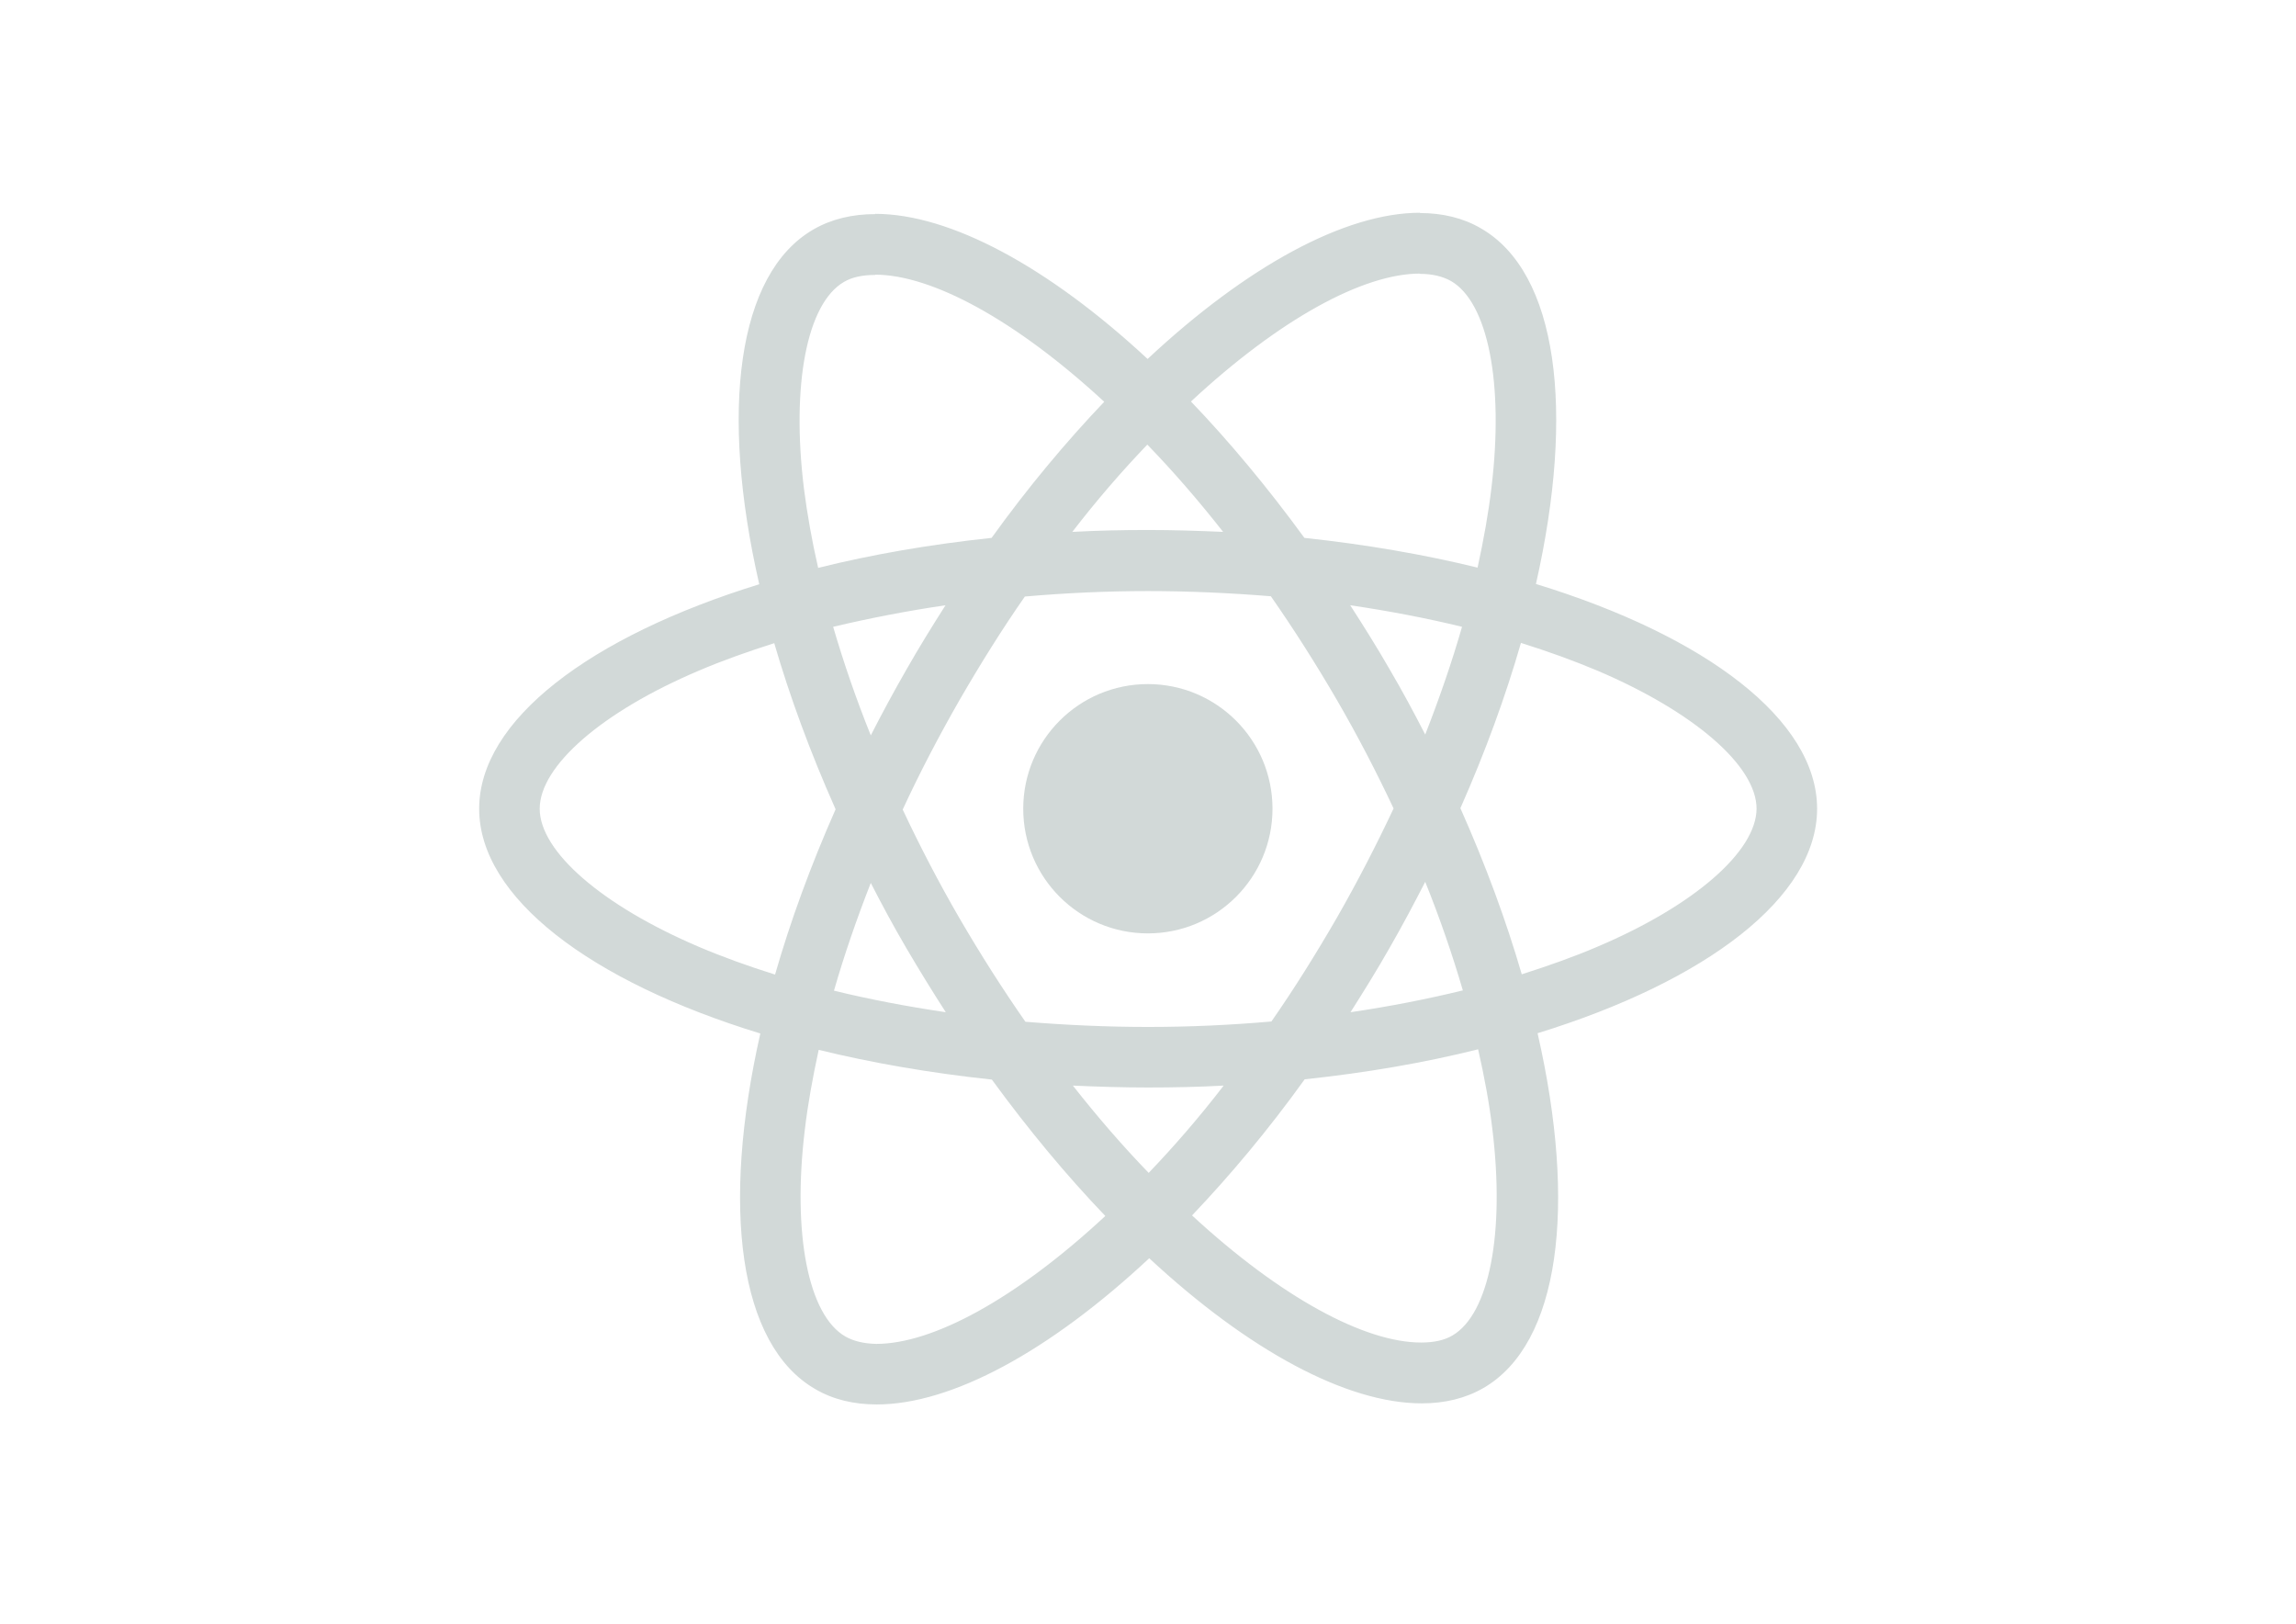
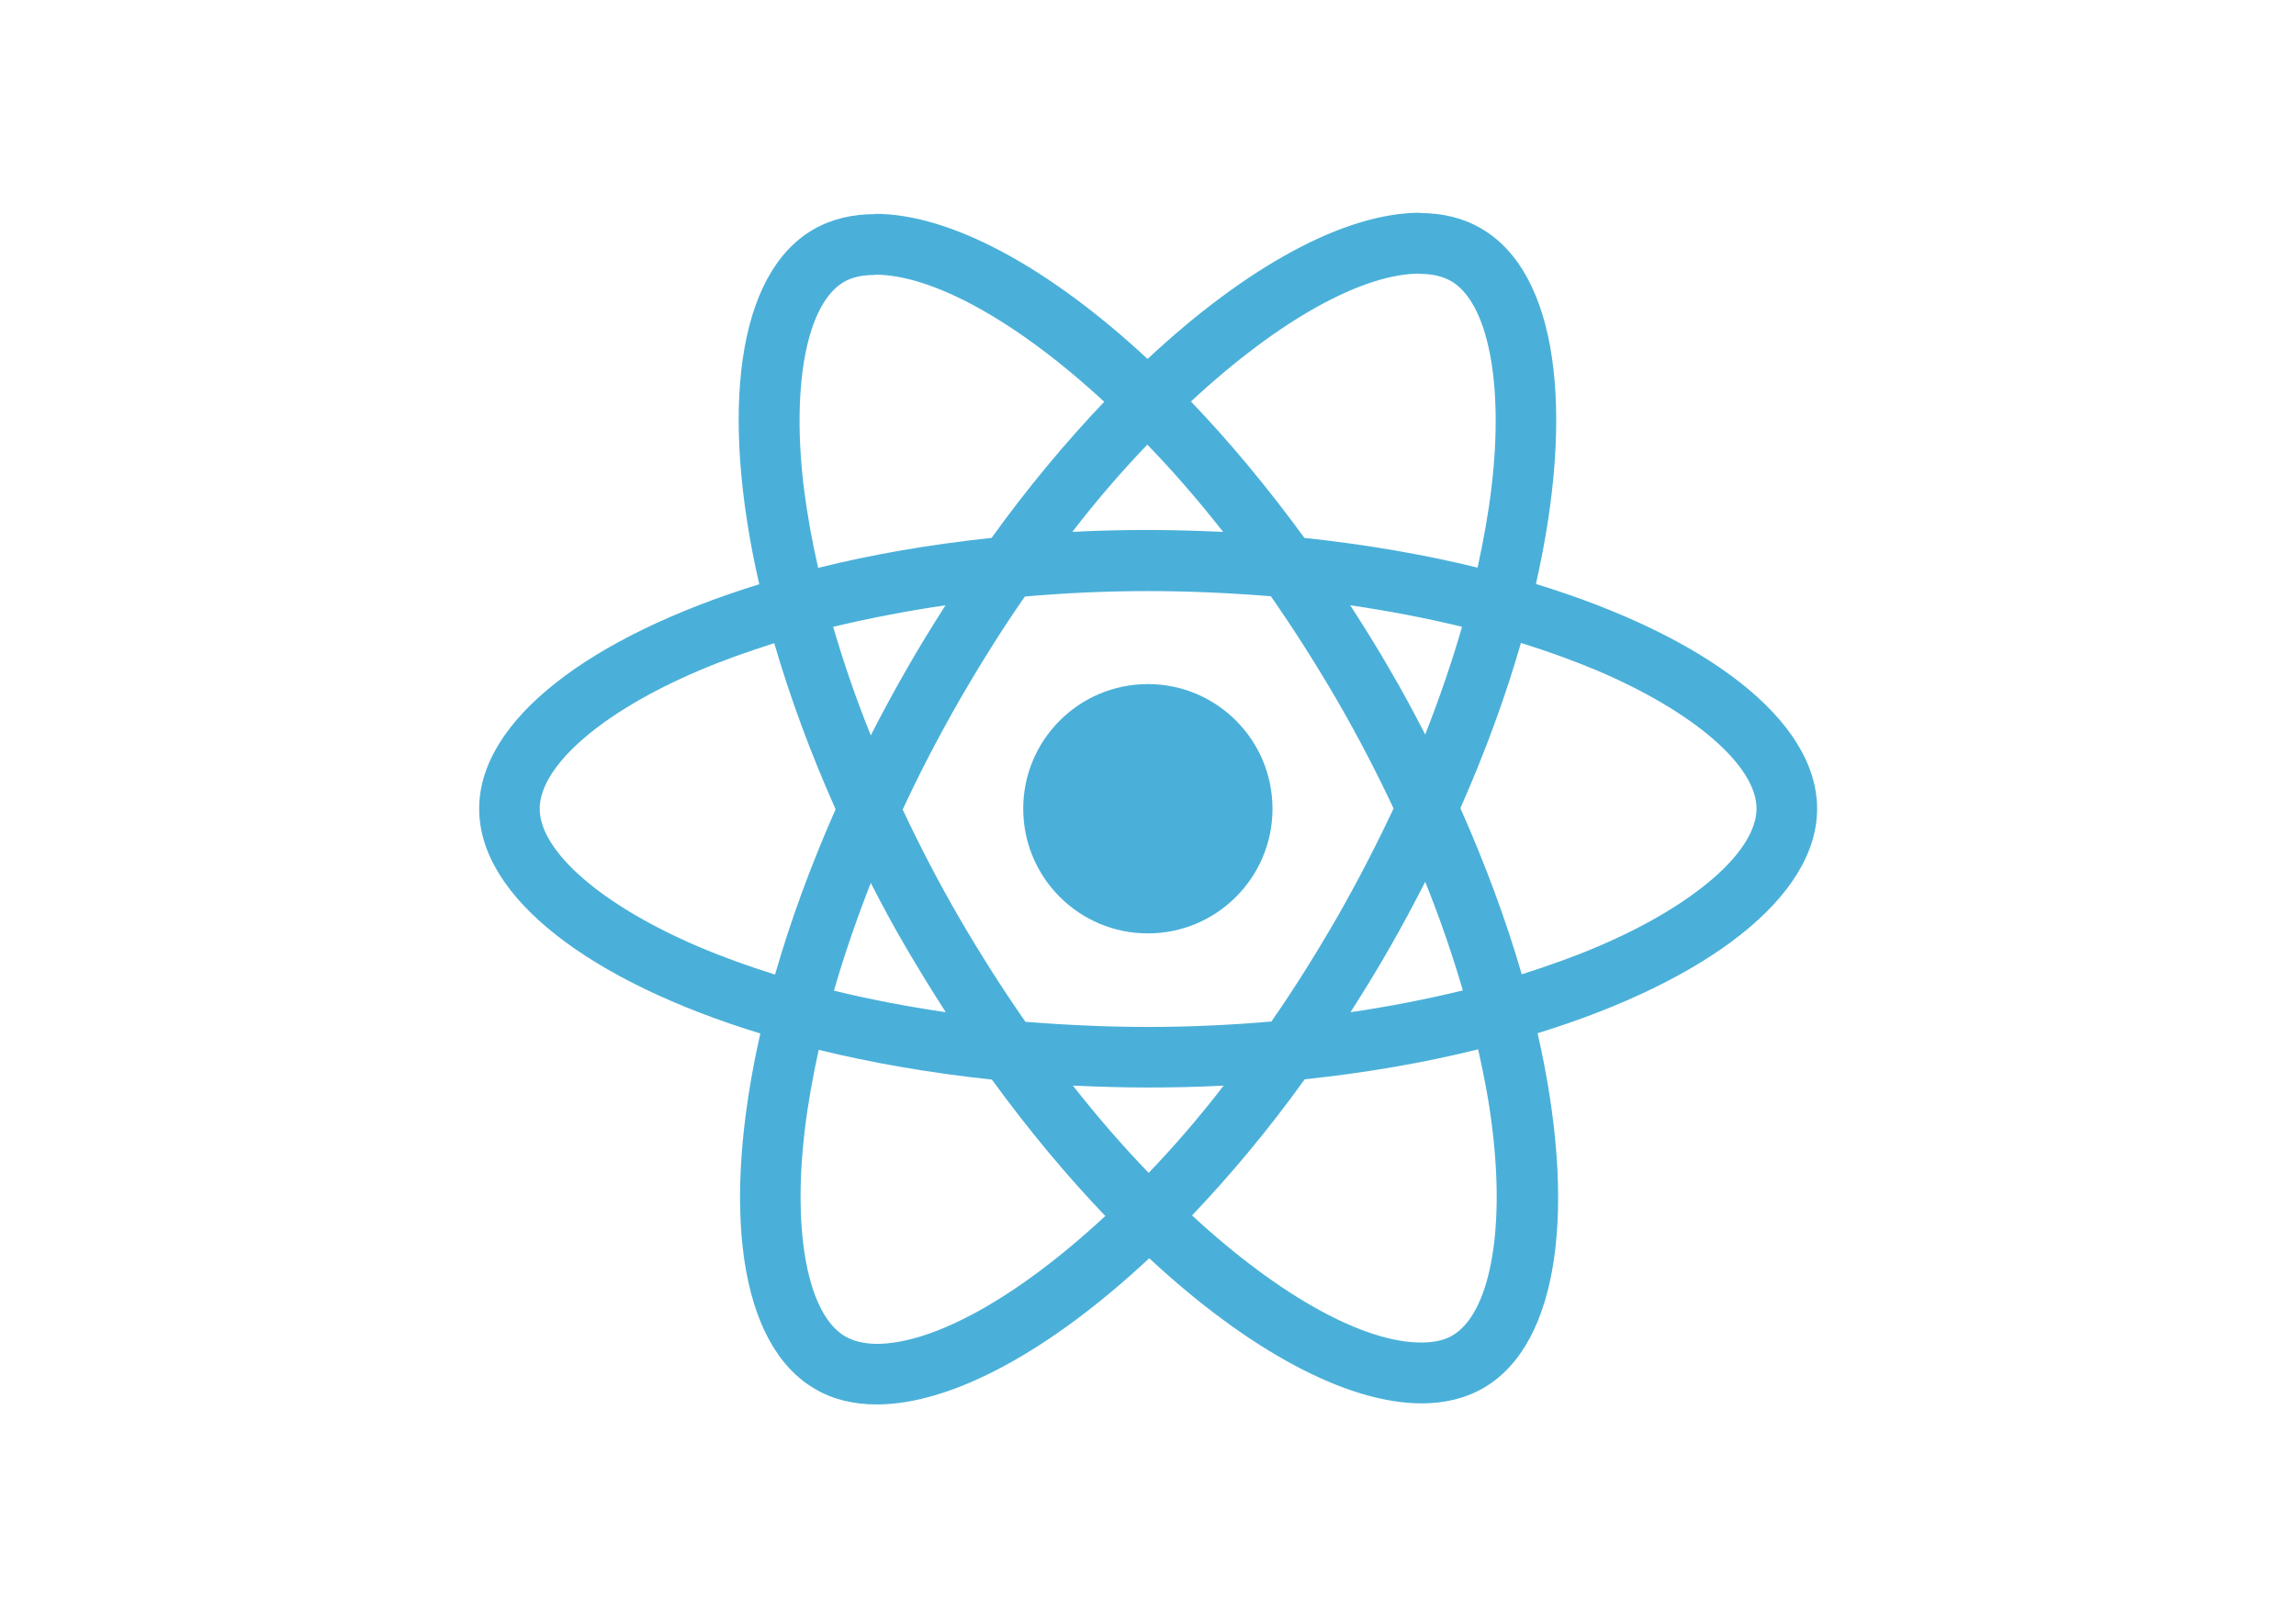
<svg xmlns="http://www.w3.org/2000/svg" viewBox="0 0 841.9 595.3">
-   <g fill="#D2D9D8">
+   <g fill="#4AB0D9">
    <path d="M666.3 296.5c0-32.5-40.7-63.3-103.1-82.4 14.4-63.6 8-114.2-20.2-130.4-6.5-3.8-14.1-5.6-22.4-5.6v22.3c4.6 0 8.3.9 11.4 2.6 13.6 7.8 19.5 37.5 14.9 75.7-1.1 9.4-2.9 19.3-5.1 29.4-19.6-4.8-41-8.5-63.5-10.9-13.5-18.5-27.5-35.3-41.6-50 32.6-30.3 63.2-46.9 84-46.9V78c-27.5 0-63.5 19.6-99.9 53.6-36.4-33.8-72.4-53.2-99.9-53.2v22.3c20.7 0 51.4 16.5 84 46.6-14 14.7-28 31.4-41.3 49.9-22.6 2.4-44 6.1-63.6 11-2.3-10-4-19.7-5.2-29-4.7-38.2 1.1-67.9 14.6-75.8 3-1.8 6.9-2.6 11.5-2.6V78.5c-8.4 0-16 1.8-22.6 5.6-28.1 16.2-34.4 66.7-19.9 130.1-62.2 19.2-102.7 49.9-102.7 82.3 0 32.5 40.7 63.3 103.1 82.4-14.4 63.6-8 114.2 20.2 130.4 6.5 3.8 14.1 5.6 22.5 5.6 27.5 0 63.5-19.6 99.9-53.6 36.4 33.8 72.4 53.2 99.9 53.2 8.4 0 16-1.8 22.6-5.6 28.1-16.2 34.4-66.7 19.9-130.1 62-19.1 102.5-49.9 102.5-82.3zm-130.2-66.7c-3.7 12.9-8.3 26.2-13.5 39.5-4.1-8-8.4-16-13.1-24-4.6-8-9.5-15.8-14.4-23.4 14.2 2.1 27.9 4.7 41 7.9zm-45.8 106.5c-7.8 13.5-15.8 26.3-24.1 38.2-14.9 1.3-30 2-45.2 2-15.1 0-30.2-.7-45-1.9-8.3-11.9-16.4-24.6-24.2-38-7.6-13.1-14.5-26.4-20.8-39.8 6.2-13.4 13.2-26.8 20.7-39.9 7.8-13.5 15.8-26.3 24.1-38.2 14.9-1.3 30-2 45.2-2 15.1 0 30.2.7 45 1.9 8.3 11.9 16.4 24.6 24.2 38 7.6 13.1 14.5 26.4 20.8 39.8-6.3 13.4-13.2 26.8-20.7 39.9zm32.3-13c5.4 13.4 10 26.8 13.8 39.8-13.1 3.2-26.9 5.9-41.2 8 4.9-7.7 9.8-15.6 14.4-23.7 4.6-8 8.9-16.1 13-24.1zM421.2 430c-9.3-9.6-18.6-20.3-27.8-32 9 .4 18.2.7 27.5.7 9.4 0 18.7-.2 27.8-.7-9 11.7-18.3 22.4-27.5 32zm-74.4-58.9c-14.2-2.1-27.9-4.7-41-7.9 3.7-12.9 8.3-26.2 13.5-39.5 4.1 8 8.4 16 13.1 24 4.7 8 9.5 15.8 14.4 23.4zM420.7 163c9.3 9.6 18.6 20.3 27.8 32-9-.4-18.2-.7-27.5-.7-9.4 0-18.7.2-27.8.7 9-11.7 18.3-22.4 27.5-32zm-74 58.9c-4.9 7.7-9.8 15.6-14.4 23.7-4.6 8-8.9 16-13 24-5.4-13.4-10-26.8-13.8-39.8 13.1-3.1 26.9-5.8 41.2-7.9zm-90.5 125.2c-35.4-15.1-58.3-34.9-58.3-50.6 0-15.7 22.9-35.6 58.3-50.6 8.6-3.7 18-7 27.7-10.1 5.7 19.6 13.2 40 22.5 60.9-9.2 20.8-16.6 41.1-22.2 60.6-9.9-3.1-19.3-6.5-28-10.2zM310 490c-13.6-7.8-19.5-37.5-14.9-75.7 1.1-9.4 2.9-19.3 5.1-29.4 19.6 4.8 41 8.5 63.5 10.9 13.5 18.5 27.5 35.3 41.6 50-32.6 30.3-63.2 46.9-84 46.9-4.5-.1-8.3-1-11.3-2.7zm237.2-76.2c4.7 38.2-1.1 67.9-14.6 75.8-3 1.8-6.9 2.6-11.5 2.6-20.7 0-51.4-16.5-84-46.6 14-14.7 28-31.4 41.3-49.9 22.6-2.4 44-6.1 63.6-11 2.3 10.1 4.1 19.8 5.2 29.1zm38.5-66.7c-8.6 3.7-18 7-27.7 10.1-5.7-19.6-13.2-40-22.5-60.9 9.2-20.8 16.6-41.1 22.2-60.6 9.9 3.1 19.3 6.5 28.1 10.2 35.4 15.1 58.3 34.9 58.3 50.6-.1 15.7-23 35.6-58.4 50.6zM320.8 78.4z" />
    <circle cx="420.9" cy="296.5" r="45.7" />
    <path d="M520.5 78.1z" />
  </g>
</svg>
